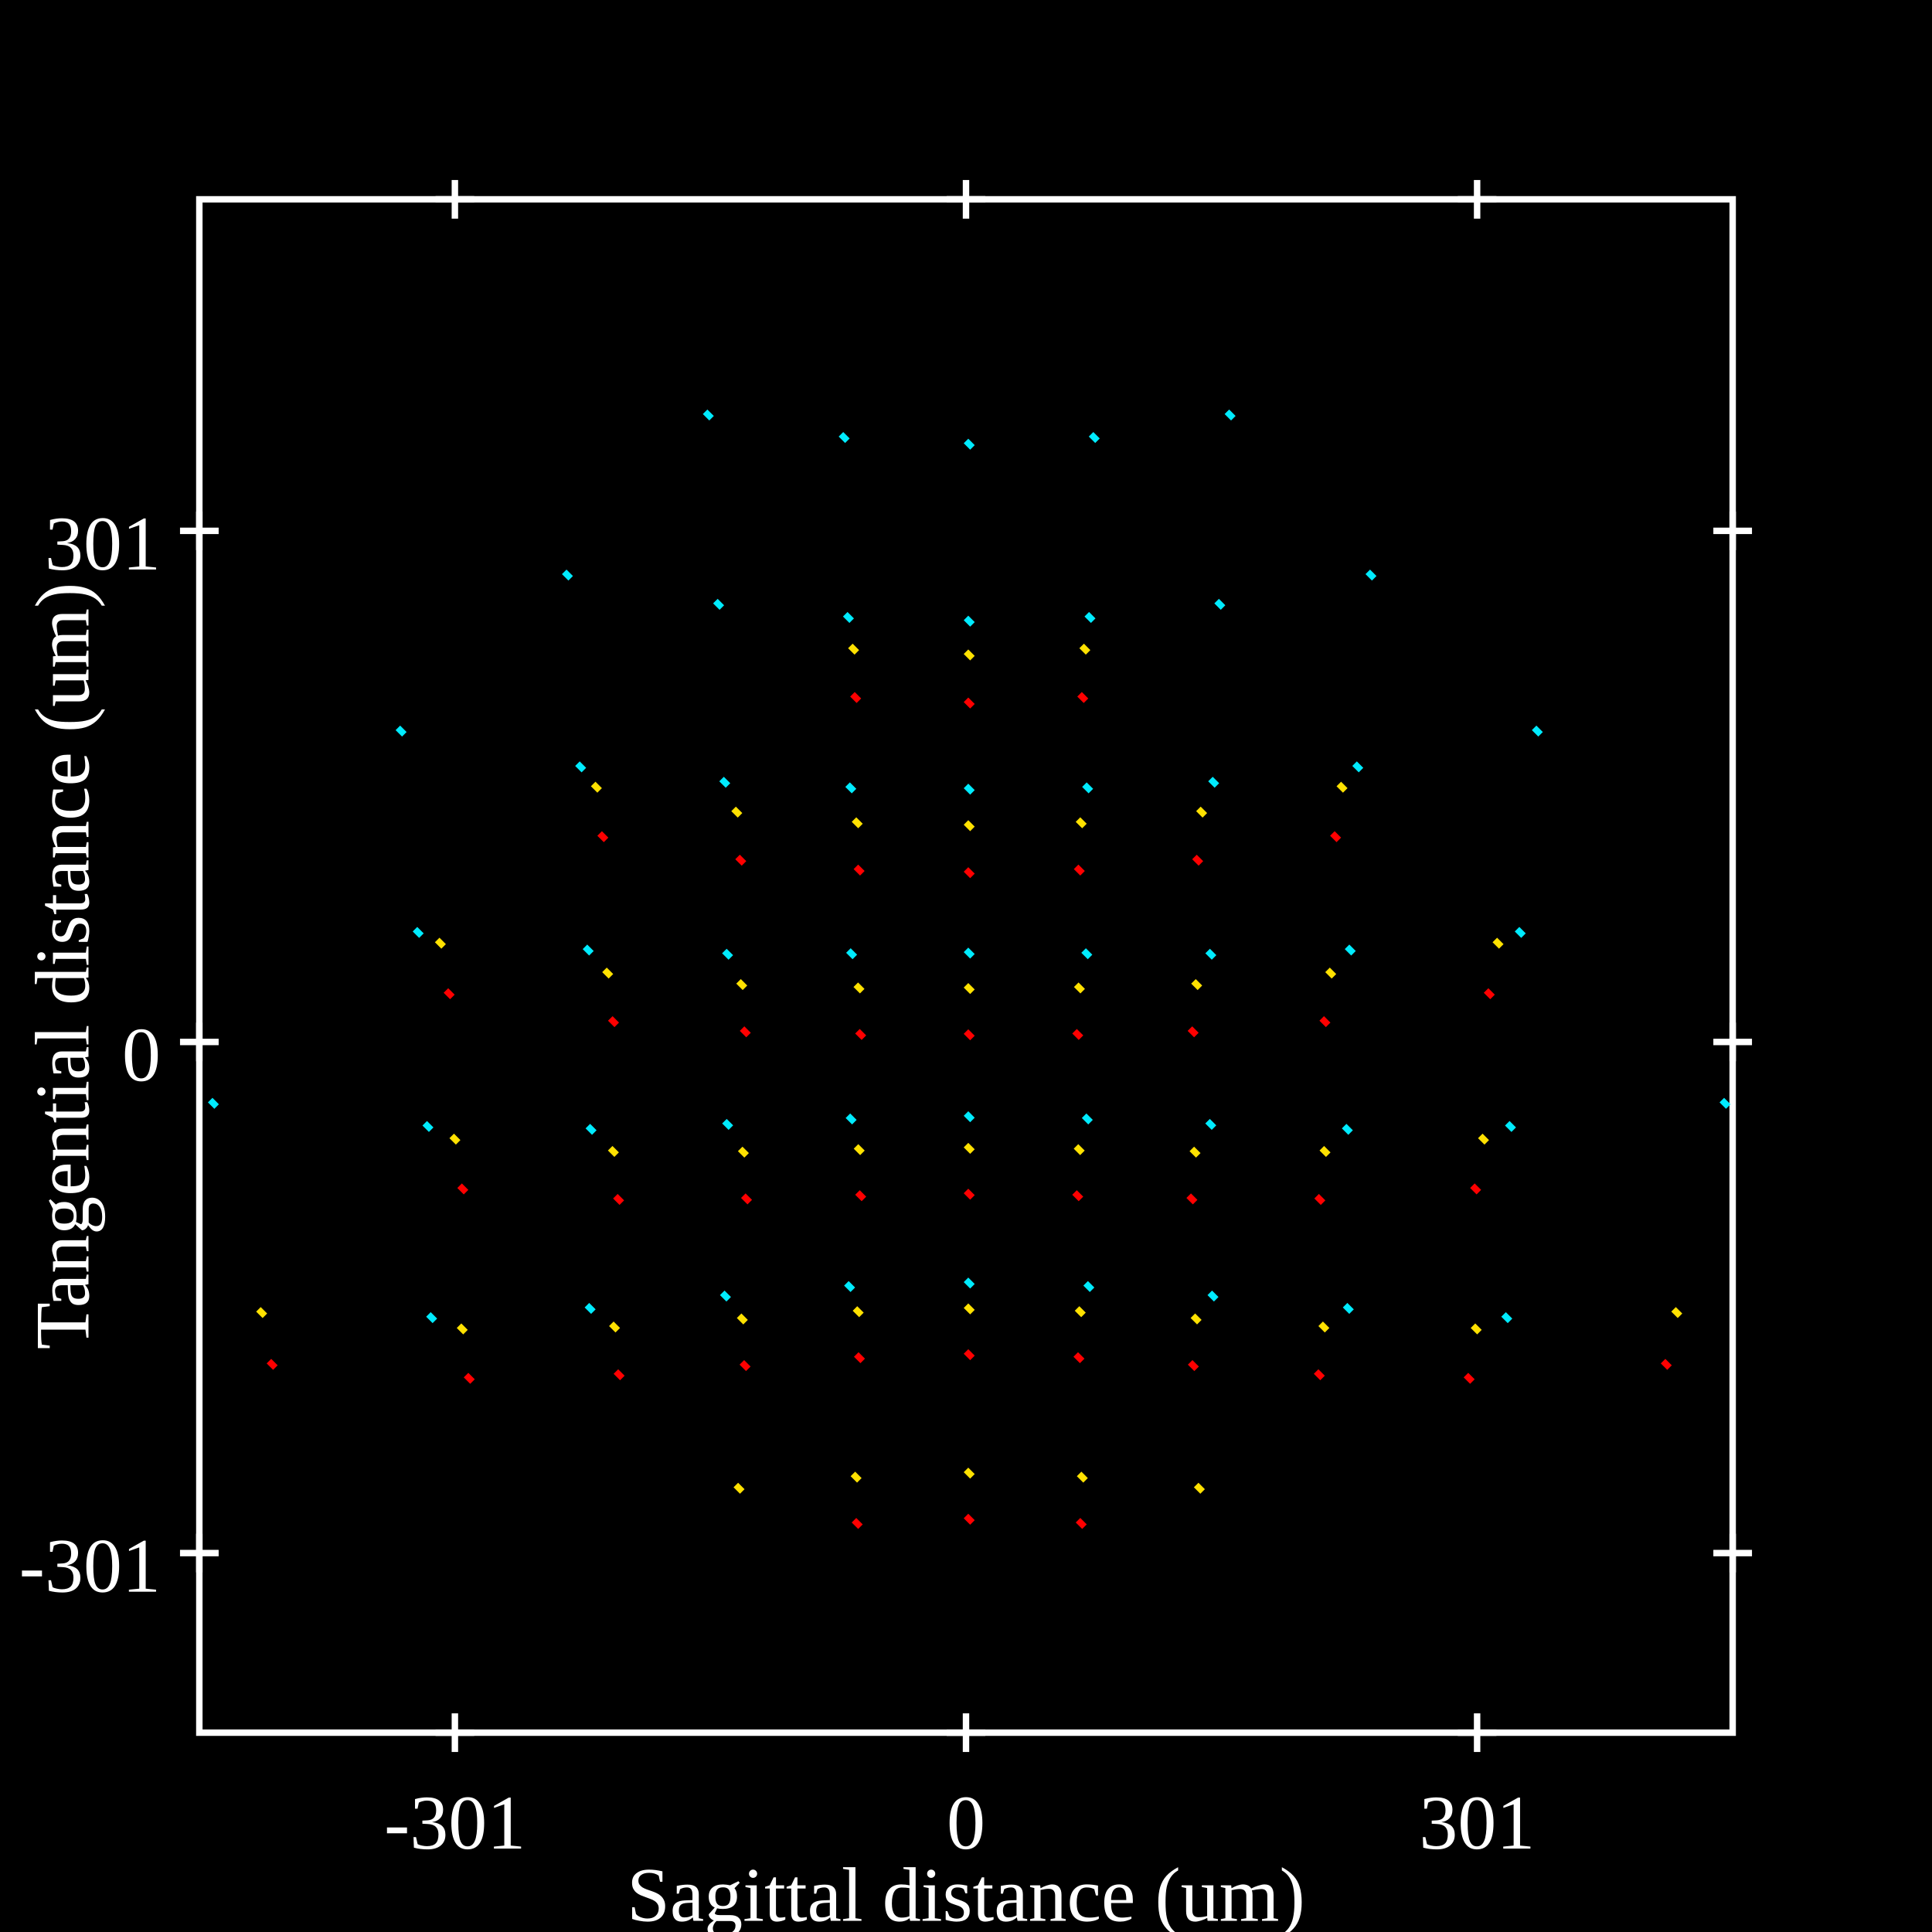
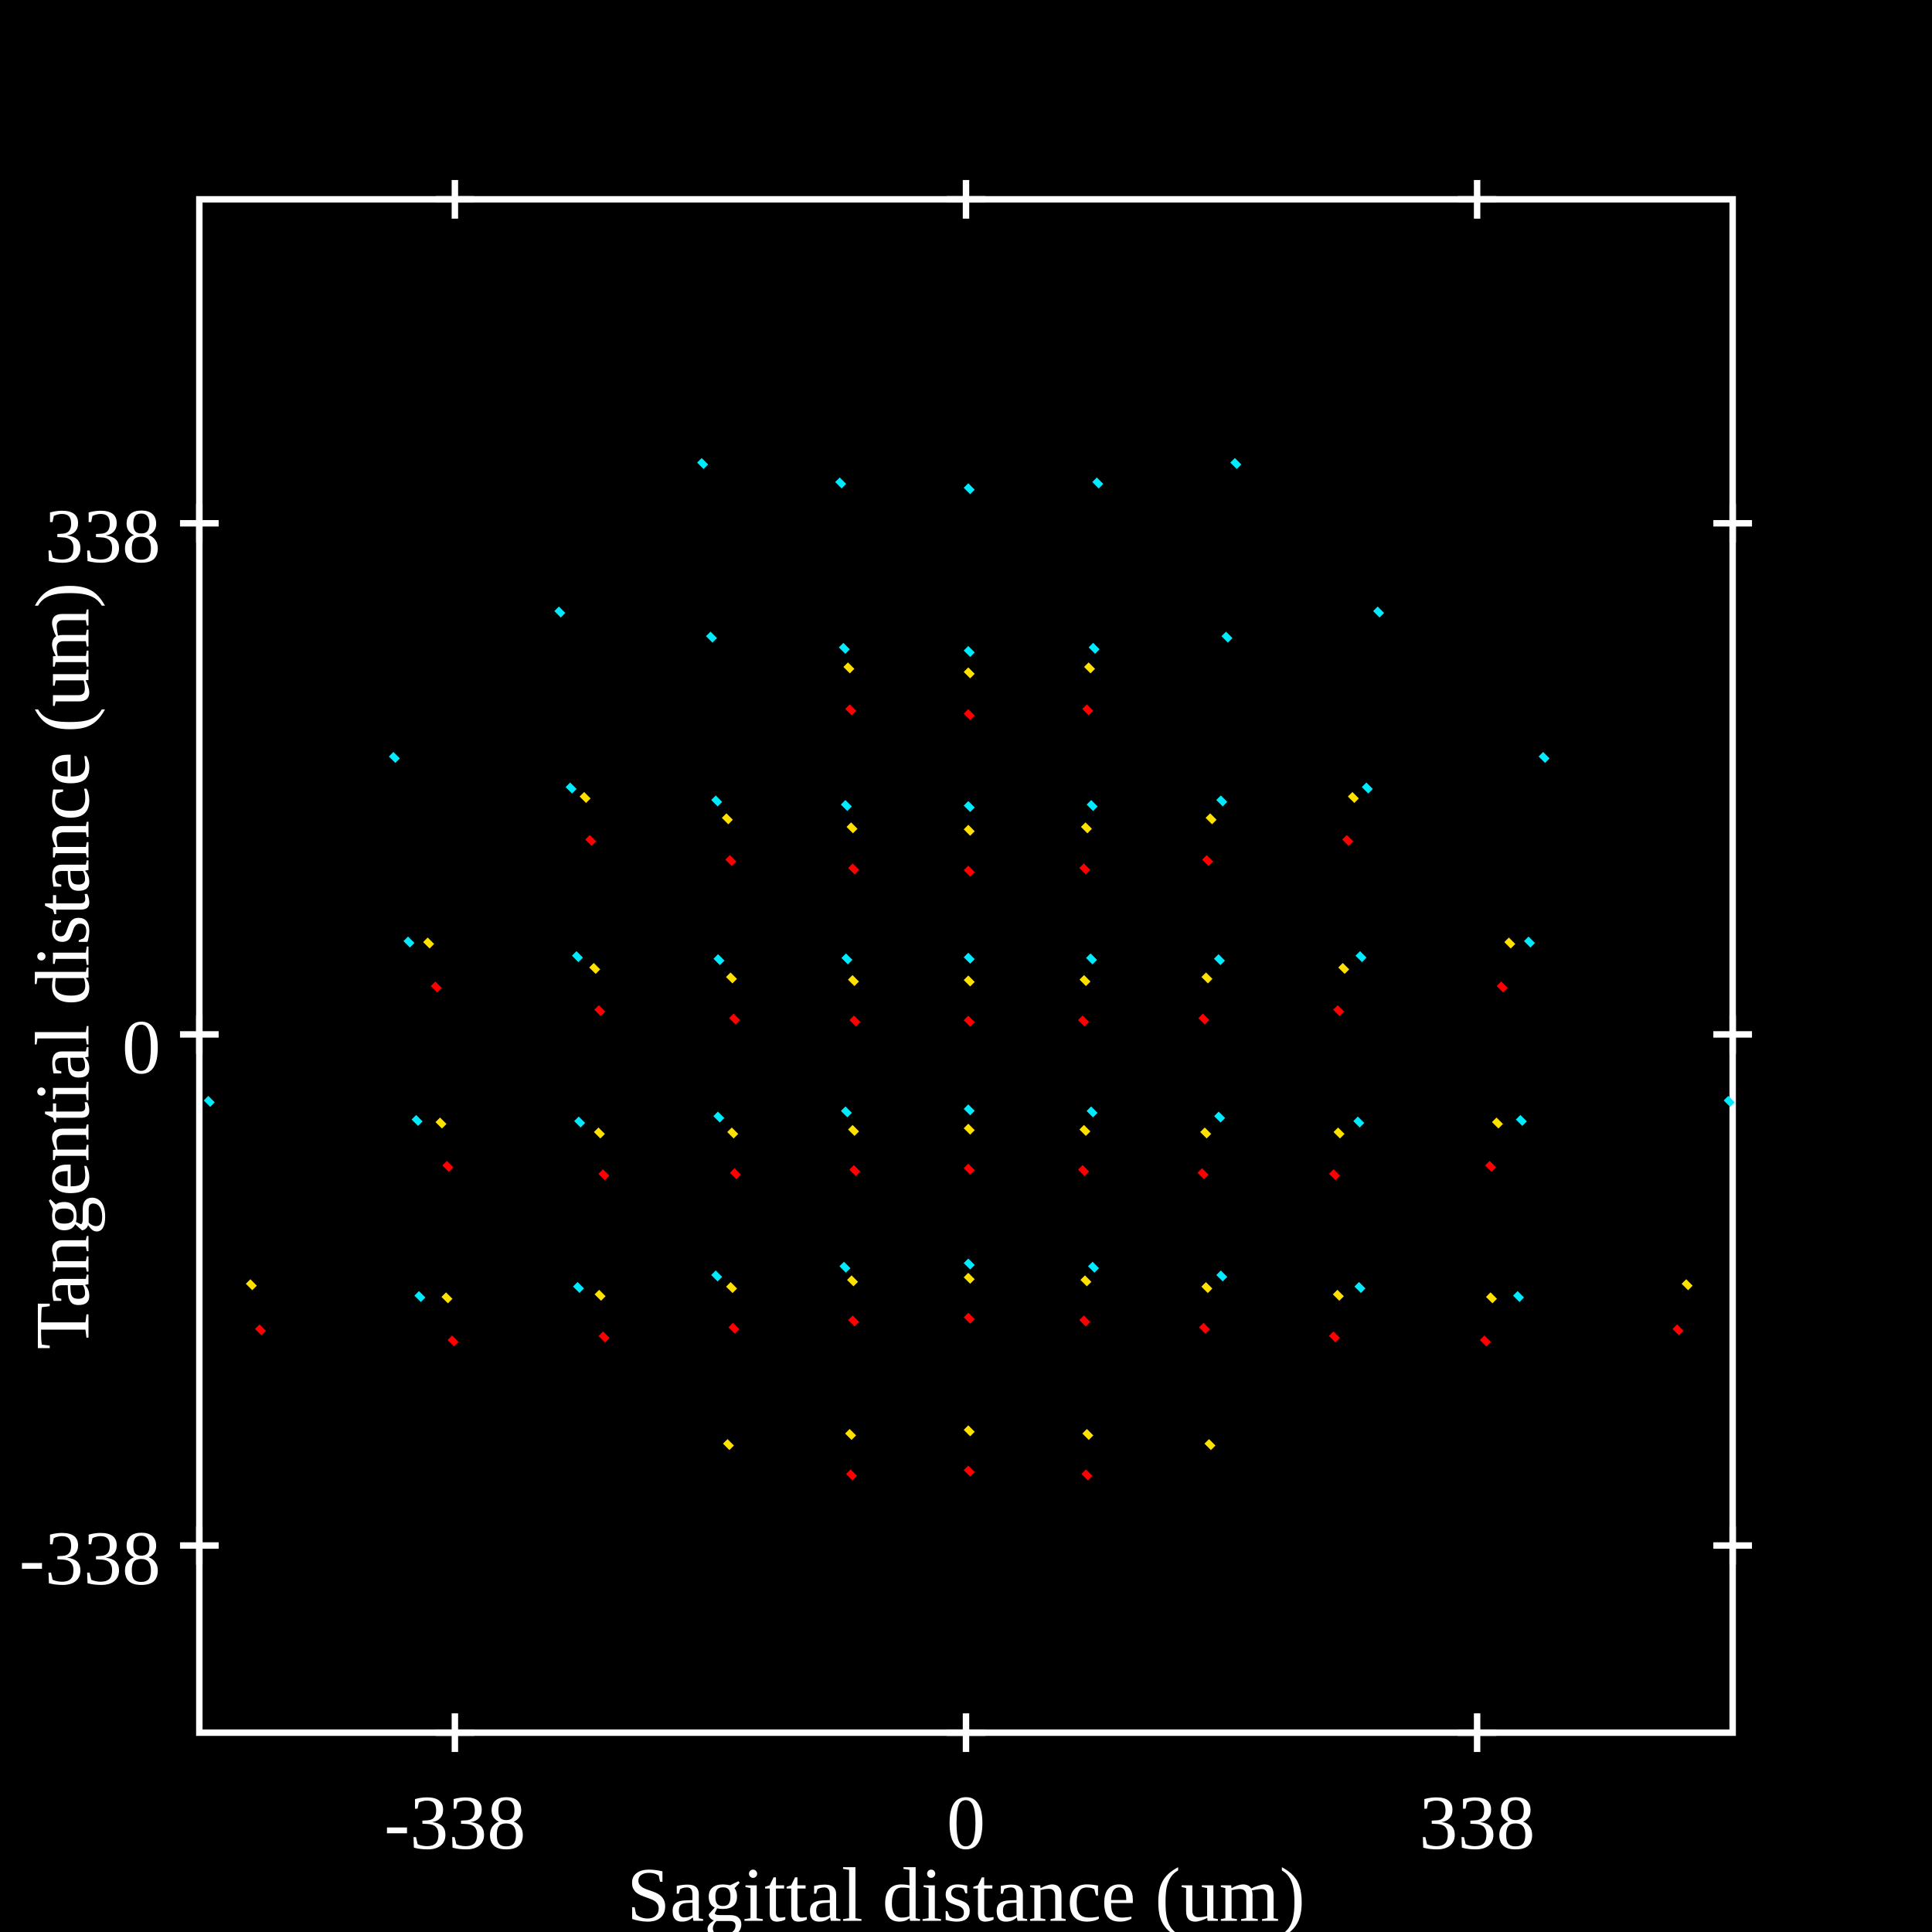
<svg xmlns="http://www.w3.org/2000/svg" xmlns:xlink="http://www.w3.org/1999/xlink" width="300px" height="300px" version="1.1">
  <rect x="0" y="0" width="300" height="300" fill="#000000" />
  <defs>
    <g id="dot">
      <line x1="1" y1="1" x2="0" y2="0" />
    </g>
    <g id="cross">
      <line x1="-3" y1="0" x2="3" y2="0" />
      <line x1="0" y1="-3" x2="0" y2="3" />
    </g>
    <g id="square">
      <line x1="-3" y1="-3" x2="-3" y2="3" />
      <line x1="-3" y1="3" x2="3" y2="3" />
      <line x1="3" y1="3" x2="3" y2="-3" />
      <line x1="3" y1="-3" x2="-3" y2="-3" />
    </g>
    <g id="round">
      <ellipse cx="0" cy="0" rx="3" ry="3" fill="none" />
    </g>
    <g id="triangle">
      <line x1="0" y1="-3" x2="-3" y2="3" />
      <line x1="-3" y1="3" x2="3" y2="3" />
      <line x1="0" y1="-3" x2="3" y2="3" />
    </g>
  </defs>
  <polygon fill="none" stroke="#ffffff" points="30.952,269.048 30.952,30.952 269.048,30.952 269.048,269.048 " />
  <text style="font-size:12;text-align:center;text-anchor:middle;" x="150" y="298.262" fill="#ffffff">Sagittal distance (um)</text>
  <use x="70.635" y="30.952" xlink:href="#cross" stroke="#ffffff" />
  <use x="70.635" y="269.048" xlink:href="#cross" stroke="#ffffff" />
-   <text style="font-size:12;text-align:center;text-anchor:middle;" x="70.635" y="287.048" fill="#ffffff">-301</text>
+   <text style="font-size:12;text-align:center;text-anchor:middle;" x="70.635" y="287.048" fill="#ffffff">-338</text>
  <use x="150" y="30.952" xlink:href="#cross" stroke="#ffffff" />
  <use x="150" y="269.048" xlink:href="#cross" stroke="#ffffff" />
  <text style="font-size:12;text-align:center;text-anchor:middle;" x="150" y="287.048" fill="#ffffff">0</text>
  <use x="229.365" y="30.952" xlink:href="#cross" stroke="#ffffff" />
  <use x="229.365" y="269.048" xlink:href="#cross" stroke="#ffffff" />
-   <text style="font-size:12;text-align:center;text-anchor:middle;" x="229.365" y="287.048" fill="#ffffff">301</text>
+   <text style="font-size:12;text-align:center;text-anchor:middle;" x="229.365" y="287.048" fill="#ffffff">338</text>
  <text style="font-size:12;text-align:center;text-anchor:middle;" x="7.738" y="156" transform="rotate(-90,7.738,150)" fill="#ffffff">Tangential distance (um)</text>
-   <use x="269.048" y="241.16" xlink:href="#cross" stroke="#ffffff" />
-   <use x="30.952" y="241.16" xlink:href="#cross" stroke="#ffffff" />
-   <text style="font-size:12;text-align:right;text-anchor:end;" x="24.952" y="247.16" fill="#ffffff">-301</text>
-   <use x="269.048" y="161.795" xlink:href="#cross" stroke="#ffffff" />
-   <use x="30.952" y="161.795" xlink:href="#cross" stroke="#ffffff" />
-   <text style="font-size:12;text-align:right;text-anchor:end;" x="24.952" y="167.795" fill="#ffffff">0</text>
-   <use x="269.048" y="82.43" xlink:href="#cross" stroke="#ffffff" />
-   <use x="30.952" y="82.43" xlink:href="#cross" stroke="#ffffff" />
-   <text style="font-size:12;text-align:right;text-anchor:end;" x="24.952" y="88.43" fill="#ffffff">301</text>
-   <use x="233.473" y="204.104" xlink:href="#dot" stroke="#00ebff" />
-   <use x="208.864" y="202.669" xlink:href="#dot" stroke="#00ebff" />
-   <use x="185.74" y="230.595" xlink:href="#dot" stroke="#ffe100" />
-   <use x="187.851" y="200.75" xlink:href="#dot" stroke="#00ebff" />
-   <use x="167.563" y="228.87" xlink:href="#dot" stroke="#ffe100" />
-   <use x="167.394" y="236.059" xlink:href="#dot" stroke="#ff0000" />
-   <use x="168.576" y="199.274" xlink:href="#dot" stroke="#00ebff" />
-   <use x="150" y="228.247" xlink:href="#dot" stroke="#ffe100" />
-   <use x="150" y="235.406" xlink:href="#dot" stroke="#ff0000" />
-   <use x="150" y="198.731" xlink:href="#dot" stroke="#00ebff" />
-   <use x="132.437" y="228.87" xlink:href="#dot" stroke="#ffe100" />
-   <use x="132.606" y="236.059" xlink:href="#dot" stroke="#ff0000" />
-   <use x="131.424" y="199.274" xlink:href="#dot" stroke="#00ebff" />
-   <use x="114.26" y="230.595" xlink:href="#dot" stroke="#ffe100" />
-   <use x="112.149" y="200.75" xlink:href="#dot" stroke="#00ebff" />
-   <use x="91.136" y="202.669" xlink:href="#dot" stroke="#00ebff" />
-   <use x="66.527" y="204.104" xlink:href="#dot" stroke="#00ebff" />
-   <use x="259.87" y="203.314" xlink:href="#dot" stroke="#ffe100" />
-   <use x="258.24" y="211.357" xlink:href="#dot" stroke="#ff0000" />
-   <use x="267.364" y="170.823" xlink:href="#dot" stroke="#00ebff" />
-   <use x="228.723" y="205.854" xlink:href="#dot" stroke="#ffe100" />
-   <use x="227.633" y="213.527" xlink:href="#dot" stroke="#ff0000" />
-   <use x="234.049" y="174.419" xlink:href="#dot" stroke="#00ebff" />
-   <use x="205.072" y="205.558" xlink:href="#dot" stroke="#ffe100" />
-   <use x="204.363" y="212.972" xlink:href="#dot" stroke="#ff0000" />
-   <use x="208.718" y="174.862" xlink:href="#dot" stroke="#00ebff" />
-   <use x="185.23" y="204.306" xlink:href="#dot" stroke="#ffe100" />
-   <use x="184.805" y="211.548" xlink:href="#dot" stroke="#ff0000" />
-   <use x="187.509" y="174.098" xlink:href="#dot" stroke="#00ebff" />
-   <use x="167.241" y="203.179" xlink:href="#dot" stroke="#ffe100" />
-   <use x="167.042" y="210.323" xlink:href="#dot" stroke="#ff0000" />
-   <use x="168.337" y="173.25" xlink:href="#dot" stroke="#00ebff" />
-   <use x="150" y="202.745" xlink:href="#dot" stroke="#ffe100" />
-   <use x="150" y="209.857" xlink:href="#dot" stroke="#ff0000" />
-   <use x="150" y="172.907" xlink:href="#dot" stroke="#00ebff" />
-   <use x="132.759" y="203.179" xlink:href="#dot" stroke="#ffe100" />
-   <use x="132.958" y="210.323" xlink:href="#dot" stroke="#ff0000" />
-   <use x="131.663" y="173.25" xlink:href="#dot" stroke="#00ebff" />
-   <use x="114.77" y="204.306" xlink:href="#dot" stroke="#ffe100" />
-   <use x="115.195" y="211.548" xlink:href="#dot" stroke="#ff0000" />
-   <use x="112.491" y="174.098" xlink:href="#dot" stroke="#00ebff" />
-   <use x="94.928" y="205.558" xlink:href="#dot" stroke="#ffe100" />
-   <use x="95.637" y="212.972" xlink:href="#dot" stroke="#ff0000" />
-   <use x="91.282" y="174.862" xlink:href="#dot" stroke="#00ebff" />
-   <use x="71.277" y="205.854" xlink:href="#dot" stroke="#ffe100" />
-   <use x="72.367" y="213.527" xlink:href="#dot" stroke="#ff0000" />
-   <use x="65.951" y="174.419" xlink:href="#dot" stroke="#00ebff" />
-   <use x="40.13" y="203.314" xlink:href="#dot" stroke="#ffe100" />
-   <use x="41.76" y="211.357" xlink:href="#dot" stroke="#ff0000" />
-   <use x="32.636" y="170.823" xlink:href="#dot" stroke="#00ebff" />
-   <use x="229.859" y="176.384" xlink:href="#dot" stroke="#ffe100" />
-   <use x="228.635" y="184.116" xlink:href="#dot" stroke="#ff0000" />
-   <use x="235.564" y="144.286" xlink:href="#dot" stroke="#00ebff" />
-   <use x="205.25" y="178.298" xlink:href="#dot" stroke="#ffe100" />
-   <use x="204.445" y="185.747" xlink:href="#dot" stroke="#ff0000" />
-   <use x="209.167" y="147.024" xlink:href="#dot" stroke="#00ebff" />
-   <use x="185.066" y="178.403" xlink:href="#dot" stroke="#ffe100" />
-   <use x="184.579" y="185.665" xlink:href="#dot" stroke="#ff0000" />
-   <use x="187.519" y="147.673" xlink:href="#dot" stroke="#00ebff" />
-   <use x="167.08" y="178.015" xlink:href="#dot" stroke="#ffe100" />
-   <use x="166.851" y="185.17" xlink:href="#dot" stroke="#ff0000" />
-   <use x="168.262" y="147.596" xlink:href="#dot" stroke="#00ebff" />
-   <use x="150" y="177.815" xlink:href="#dot" stroke="#ffe100" />
-   <use x="150" y="184.935" xlink:href="#dot" stroke="#ff0000" />
-   <use x="150" y="147.496" xlink:href="#dot" stroke="#00ebff" />
-   <use x="132.92" y="178.015" xlink:href="#dot" stroke="#ffe100" />
-   <use x="133.149" y="185.17" xlink:href="#dot" stroke="#ff0000" />
-   <use x="131.738" y="147.596" xlink:href="#dot" stroke="#00ebff" />
-   <use x="114.934" y="178.403" xlink:href="#dot" stroke="#ffe100" />
-   <use x="115.421" y="185.665" xlink:href="#dot" stroke="#ff0000" />
-   <use x="112.481" y="147.673" xlink:href="#dot" stroke="#00ebff" />
-   <use x="94.75" y="178.298" xlink:href="#dot" stroke="#ffe100" />
-   <use x="95.555" y="185.747" xlink:href="#dot" stroke="#ff0000" />
-   <use x="90.833" y="147.024" xlink:href="#dot" stroke="#00ebff" />
-   <use x="70.141" y="176.384" xlink:href="#dot" stroke="#ffe100" />
-   <use x="71.365" y="184.116" xlink:href="#dot" stroke="#ff0000" />
-   <use x="64.436" y="144.286" xlink:href="#dot" stroke="#00ebff" />
-   <use x="232.115" y="145.959" xlink:href="#dot" stroke="#ffe100" />
-   <use x="230.756" y="153.805" xlink:href="#dot" stroke="#ff0000" />
-   <use x="238.218" y="113.022" xlink:href="#dot" stroke="#00ebff" />
-   <use x="206.137" y="150.601" xlink:href="#dot" stroke="#ffe100" />
-   <use x="205.235" y="158.141" xlink:href="#dot" stroke="#ff0000" />
-   <use x="210.337" y="118.581" xlink:href="#dot" stroke="#00ebff" />
-   <use x="185.321" y="152.384" xlink:href="#dot" stroke="#ffe100" />
-   <use x="184.771" y="159.722" xlink:href="#dot" stroke="#ff0000" />
-   <use x="187.957" y="120.97" xlink:href="#dot" stroke="#00ebff" />
-   <use x="167.116" y="152.909" xlink:href="#dot" stroke="#ffe100" />
-   <use x="166.855" y="160.13" xlink:href="#dot" stroke="#ff0000" />
-   <use x="168.386" y="121.839" xlink:href="#dot" stroke="#00ebff" />
-   <use x="150" y="152.998" xlink:href="#dot" stroke="#ffe100" />
-   <use x="150" y="160.182" xlink:href="#dot" stroke="#ff0000" />
-   <use x="150" y="122.041" xlink:href="#dot" stroke="#00ebff" />
-   <use x="132.884" y="152.909" xlink:href="#dot" stroke="#ffe100" />
-   <use x="133.145" y="160.13" xlink:href="#dot" stroke="#ff0000" />
-   <use x="131.614" y="121.839" xlink:href="#dot" stroke="#00ebff" />
-   <use x="114.679" y="152.384" xlink:href="#dot" stroke="#ffe100" />
-   <use x="115.229" y="159.722" xlink:href="#dot" stroke="#ff0000" />
-   <use x="112.043" y="120.97" xlink:href="#dot" stroke="#00ebff" />
-   <use x="93.863" y="150.601" xlink:href="#dot" stroke="#ffe100" />
-   <use x="94.765" y="158.141" xlink:href="#dot" stroke="#ff0000" />
-   <use x="89.663" y="118.581" xlink:href="#dot" stroke="#00ebff" />
-   <use x="67.885" y="145.959" xlink:href="#dot" stroke="#ffe100" />
-   <use x="69.244" y="153.805" xlink:href="#dot" stroke="#ff0000" />
-   <use x="61.782" y="113.022" xlink:href="#dot" stroke="#00ebff" />
-   <use x="207.89" y="121.736" xlink:href="#dot" stroke="#ffe100" />
-   <use x="206.89" y="129.421" xlink:href="#dot" stroke="#ff0000" />
-   <use x="212.387" y="88.798" xlink:href="#dot" stroke="#00ebff" />
-   <use x="186.089" y="125.605" xlink:href="#dot" stroke="#ffe100" />
-   <use x="185.475" y="133.07" xlink:href="#dot" stroke="#ff0000" />
-   <use x="188.915" y="93.339" xlink:href="#dot" stroke="#00ebff" />
-   <use x="167.39" y="127.262" xlink:href="#dot" stroke="#ffe100" />
-   <use x="167.097" y="134.602" xlink:href="#dot" stroke="#ff0000" />
-   <use x="168.753" y="95.379" xlink:href="#dot" stroke="#00ebff" />
-   <use x="150" y="127.711" xlink:href="#dot" stroke="#ffe100" />
-   <use x="150" y="135.01" xlink:href="#dot" stroke="#ff0000" />
-   <use x="150" y="95.953" xlink:href="#dot" stroke="#00ebff" />
-   <use x="132.61" y="127.262" xlink:href="#dot" stroke="#ffe100" />
-   <use x="132.903" y="134.602" xlink:href="#dot" stroke="#ff0000" />
-   <use x="131.247" y="95.379" xlink:href="#dot" stroke="#00ebff" />
-   <use x="113.911" y="125.605" xlink:href="#dot" stroke="#ffe100" />
-   <use x="114.525" y="133.07" xlink:href="#dot" stroke="#ff0000" />
-   <use x="111.085" y="93.339" xlink:href="#dot" stroke="#00ebff" />
-   <use x="92.11" y="121.736" xlink:href="#dot" stroke="#ffe100" />
-   <use x="93.11" y="129.421" xlink:href="#dot" stroke="#ff0000" />
-   <use x="87.613" y="88.798" xlink:href="#dot" stroke="#00ebff" />
-   <use x="190.511" y="63.941" xlink:href="#dot" stroke="#00ebff" />
-   <use x="167.956" y="100.301" xlink:href="#dot" stroke="#ffe100" />
-   <use x="167.632" y="107.81" xlink:href="#dot" stroke="#ff0000" />
-   <use x="169.417" y="67.438" xlink:href="#dot" stroke="#00ebff" />
-   <use x="150" y="101.2" xlink:href="#dot" stroke="#ffe100" />
-   <use x="150" y="108.665" xlink:href="#dot" stroke="#ff0000" />
-   <use x="150" y="68.475" xlink:href="#dot" stroke="#00ebff" />
-   <use x="132.044" y="100.301" xlink:href="#dot" stroke="#ffe100" />
-   <use x="132.368" y="107.81" xlink:href="#dot" stroke="#ff0000" />
-   <use x="130.583" y="67.438" xlink:href="#dot" stroke="#00ebff" />
-   <use x="109.489" y="63.941" xlink:href="#dot" stroke="#00ebff" />
+   <use x="269.048" y="239.987" xlink:href="#cross" stroke="#ffffff" />
+   <use x="30.952" y="239.987" xlink:href="#cross" stroke="#ffffff" />
+   <text style="font-size:12;text-align:right;text-anchor:end;" x="24.952" y="245.987" fill="#ffffff">-338</text>
+   <use x="269.048" y="160.622" xlink:href="#cross" stroke="#ffffff" />
+   <use x="30.952" y="160.622" xlink:href="#cross" stroke="#ffffff" />
+   <text style="font-size:12;text-align:right;text-anchor:end;" x="24.952" y="166.622" fill="#ffffff">0</text>
+   <use x="269.048" y="81.257" xlink:href="#cross" stroke="#ffffff" />
+   <use x="30.952" y="81.257" xlink:href="#cross" stroke="#ffffff" />
+   <text style="font-size:12;text-align:right;text-anchor:end;" x="24.952" y="87.257" fill="#ffffff">338</text>
+   <use x="235.298" y="200.828" xlink:href="#dot" stroke="#00ebff" />
+   <use x="210.671" y="199.418" xlink:href="#dot" stroke="#00ebff" />
+   <use x="187.384" y="223.815" xlink:href="#dot" stroke="#ffe100" />
+   <use x="189.217" y="197.63" xlink:href="#dot" stroke="#00ebff" />
+   <use x="168.42" y="222.243" xlink:href="#dot" stroke="#ffe100" />
+   <use x="168.274" y="228.525" xlink:href="#dot" stroke="#ff0000" />
+   <use x="169.3" y="196.274" xlink:href="#dot" stroke="#00ebff" />
+   <use x="150" y="221.676" xlink:href="#dot" stroke="#ffe100" />
+   <use x="150" y="227.932" xlink:href="#dot" stroke="#ff0000" />
+   <use x="150" y="195.777" xlink:href="#dot" stroke="#00ebff" />
+   <use x="131.58" y="222.243" xlink:href="#dot" stroke="#ffe100" />
+   <use x="131.726" y="228.525" xlink:href="#dot" stroke="#ff0000" />
+   <use x="130.7" y="196.274" xlink:href="#dot" stroke="#00ebff" />
+   <use x="112.616" y="223.815" xlink:href="#dot" stroke="#ffe100" />
+   <use x="110.783" y="197.63" xlink:href="#dot" stroke="#00ebff" />
+   <use x="89.329" y="199.418" xlink:href="#dot" stroke="#00ebff" />
+   <use x="64.702" y="200.828" xlink:href="#dot" stroke="#00ebff" />
+   <use x="261.476" y="198.991" xlink:href="#dot" stroke="#ffe100" />
+   <use x="260.057" y="206.007" xlink:href="#dot" stroke="#ff0000" />
+   <use x="268.008" y="170.522" xlink:href="#dot" stroke="#00ebff" />
+   <use x="231.096" y="201.03" xlink:href="#dot" stroke="#ffe100" />
+   <use x="230.148" y="207.724" xlink:href="#dot" stroke="#ff0000" />
+   <use x="235.734" y="173.483" xlink:href="#dot" stroke="#00ebff" />
+   <use x="207.318" y="200.63" xlink:href="#dot" stroke="#ffe100" />
+   <use x="206.703" y="207.099" xlink:href="#dot" stroke="#ff0000" />
+   <use x="210.491" y="173.728" xlink:href="#dot" stroke="#00ebff" />
+   <use x="186.901" y="199.435" xlink:href="#dot" stroke="#ffe100" />
+   <use x="186.532" y="205.753" xlink:href="#dot" stroke="#ff0000" />
+   <use x="188.882" y="172.958" xlink:href="#dot" stroke="#00ebff" />
+   <use x="168.119" y="198.39" xlink:href="#dot" stroke="#ffe100" />
+   <use x="167.947" y="204.623" xlink:href="#dot" stroke="#ff0000" />
+   <use x="169.072" y="172.156" xlink:href="#dot" stroke="#00ebff" />
+   <use x="150" y="197.991" xlink:href="#dot" stroke="#ffe100" />
+   <use x="150" y="204.195" xlink:href="#dot" stroke="#ff0000" />
+   <use x="150" y="171.836" xlink:href="#dot" stroke="#00ebff" />
+   <use x="131.881" y="198.39" xlink:href="#dot" stroke="#ffe100" />
+   <use x="132.053" y="204.623" xlink:href="#dot" stroke="#ff0000" />
+   <use x="130.928" y="172.156" xlink:href="#dot" stroke="#00ebff" />
+   <use x="113.099" y="199.435" xlink:href="#dot" stroke="#ffe100" />
+   <use x="113.468" y="205.753" xlink:href="#dot" stroke="#ff0000" />
+   <use x="111.118" y="172.958" xlink:href="#dot" stroke="#00ebff" />
+   <use x="92.682" y="200.63" xlink:href="#dot" stroke="#ffe100" />
+   <use x="93.297" y="207.099" xlink:href="#dot" stroke="#ff0000" />
+   <use x="89.509" y="173.728" xlink:href="#dot" stroke="#00ebff" />
+   <use x="68.904" y="201.03" xlink:href="#dot" stroke="#ffe100" />
+   <use x="69.852" y="207.724" xlink:href="#dot" stroke="#ff0000" />
+   <use x="64.266" y="173.483" xlink:href="#dot" stroke="#00ebff" />
+   <use x="38.524" y="198.991" xlink:href="#dot" stroke="#ffe100" />
+   <use x="39.943" y="206.007" xlink:href="#dot" stroke="#ff0000" />
+   <use x="31.992" y="170.522" xlink:href="#dot" stroke="#00ebff" />
+   <use x="232.024" y="173.883" xlink:href="#dot" stroke="#ffe100" />
+   <use x="230.959" y="180.618" xlink:href="#dot" stroke="#ff0000" />
+   <use x="236.997" y="145.78" xlink:href="#dot" stroke="#00ebff" />
+   <use x="207.423" y="175.429" xlink:href="#dot" stroke="#ffe100" />
+   <use x="206.723" y="181.918" xlink:href="#dot" stroke="#ff0000" />
+   <use x="210.836" y="148.045" xlink:href="#dot" stroke="#00ebff" />
+   <use x="186.722" y="175.429" xlink:href="#dot" stroke="#ffe100" />
+   <use x="186.299" y="181.755" xlink:href="#dot" stroke="#ff0000" />
+   <use x="188.858" y="148.52" xlink:href="#dot" stroke="#00ebff" />
+   <use x="167.962" y="175.035" xlink:href="#dot" stroke="#ffe100" />
+   <use x="167.762" y="181.268" xlink:href="#dot" stroke="#ff0000" />
+   <use x="168.99" y="148.396" xlink:href="#dot" stroke="#00ebff" />
+   <use x="150" y="174.841" xlink:href="#dot" stroke="#ffe100" />
+   <use x="150" y="181.044" xlink:href="#dot" stroke="#ff0000" />
+   <use x="150" y="148.291" xlink:href="#dot" stroke="#00ebff" />
+   <use x="132.038" y="175.035" xlink:href="#dot" stroke="#ffe100" />
+   <use x="132.238" y="181.268" xlink:href="#dot" stroke="#ff0000" />
+   <use x="131.01" y="148.396" xlink:href="#dot" stroke="#00ebff" />
+   <use x="113.278" y="175.429" xlink:href="#dot" stroke="#ffe100" />
+   <use x="113.701" y="181.755" xlink:href="#dot" stroke="#ff0000" />
+   <use x="111.142" y="148.52" xlink:href="#dot" stroke="#00ebff" />
+   <use x="92.577" y="175.429" xlink:href="#dot" stroke="#ffe100" />
+   <use x="93.277" y="181.918" xlink:href="#dot" stroke="#ff0000" />
+   <use x="89.164" y="148.045" xlink:href="#dot" stroke="#00ebff" />
+   <use x="67.976" y="173.883" xlink:href="#dot" stroke="#ffe100" />
+   <use x="69.041" y="180.618" xlink:href="#dot" stroke="#ff0000" />
+   <use x="63.003" y="145.78" xlink:href="#dot" stroke="#00ebff" />
+   <use x="233.941" y="145.932" xlink:href="#dot" stroke="#ffe100" />
+   <use x="232.755" y="152.759" xlink:href="#dot" stroke="#ff0000" />
+   <use x="239.265" y="117.117" xlink:href="#dot" stroke="#00ebff" />
+   <use x="208.154" y="149.877" xlink:href="#dot" stroke="#ffe100" />
+   <use x="207.368" y="156.438" xlink:href="#dot" stroke="#ff0000" />
+   <use x="211.816" y="121.863" xlink:href="#dot" stroke="#00ebff" />
+   <use x="186.915" y="151.355" xlink:href="#dot" stroke="#ffe100" />
+   <use x="186.435" y="157.738" xlink:href="#dot" stroke="#ff0000" />
+   <use x="189.212" y="123.869" xlink:href="#dot" stroke="#00ebff" />
+   <use x="167.977" y="151.763" xlink:href="#dot" stroke="#ffe100" />
+   <use x="167.749" y="158.045" xlink:href="#dot" stroke="#ff0000" />
+   <use x="169.084" y="124.579" xlink:href="#dot" stroke="#00ebff" />
+   <use x="150" y="151.825" xlink:href="#dot" stroke="#ffe100" />
+   <use x="150" y="158.074" xlink:href="#dot" stroke="#ff0000" />
+   <use x="150" y="124.738" xlink:href="#dot" stroke="#00ebff" />
+   <use x="132.023" y="151.763" xlink:href="#dot" stroke="#ffe100" />
+   <use x="132.251" y="158.045" xlink:href="#dot" stroke="#ff0000" />
+   <use x="130.916" y="124.579" xlink:href="#dot" stroke="#00ebff" />
+   <use x="113.085" y="151.355" xlink:href="#dot" stroke="#ffe100" />
+   <use x="113.565" y="157.738" xlink:href="#dot" stroke="#ff0000" />
+   <use x="110.788" y="123.869" xlink:href="#dot" stroke="#00ebff" />
+   <use x="91.846" y="149.877" xlink:href="#dot" stroke="#ffe100" />
+   <use x="92.632" y="156.438" xlink:href="#dot" stroke="#ff0000" />
+   <use x="88.184" y="121.863" xlink:href="#dot" stroke="#00ebff" />
+   <use x="66.059" y="145.932" xlink:href="#dot" stroke="#ffe100" />
+   <use x="67.245" y="152.759" xlink:href="#dot" stroke="#ff0000" />
+   <use x="60.735" y="117.117" xlink:href="#dot" stroke="#00ebff" />
+   <use x="209.648" y="123.333" xlink:href="#dot" stroke="#ffe100" />
+   <use x="208.775" y="130.012" xlink:href="#dot" stroke="#ff0000" />
+   <use x="213.571" y="94.536" xlink:href="#dot" stroke="#00ebff" />
+   <use x="187.559" y="126.643" xlink:href="#dot" stroke="#ffe100" />
+   <use x="187.023" y="133.131" xlink:href="#dot" stroke="#ff0000" />
+   <use x="190.023" y="98.433" xlink:href="#dot" stroke="#00ebff" />
+   <use x="168.202" y="128.048" xlink:href="#dot" stroke="#ffe100" />
+   <use x="167.947" y="134.427" xlink:href="#dot" stroke="#ff0000" />
+   <use x="169.392" y="100.173" xlink:href="#dot" stroke="#00ebff" />
+   <use x="150" y="128.426" xlink:href="#dot" stroke="#ffe100" />
+   <use x="150" y="134.769" xlink:href="#dot" stroke="#ff0000" />
+   <use x="150" y="100.66" xlink:href="#dot" stroke="#00ebff" />
+   <use x="131.798" y="128.048" xlink:href="#dot" stroke="#ffe100" />
+   <use x="132.053" y="134.427" xlink:href="#dot" stroke="#ff0000" />
+   <use x="130.608" y="100.173" xlink:href="#dot" stroke="#00ebff" />
+   <use x="112.441" y="126.643" xlink:href="#dot" stroke="#ffe100" />
+   <use x="112.977" y="133.131" xlink:href="#dot" stroke="#ff0000" />
+   <use x="109.977" y="98.433" xlink:href="#dot" stroke="#00ebff" />
+   <use x="90.352" y="123.333" xlink:href="#dot" stroke="#ffe100" />
+   <use x="91.225" y="130.012" xlink:href="#dot" stroke="#ff0000" />
+   <use x="86.429" y="94.536" xlink:href="#dot" stroke="#00ebff" />
+   <use x="191.397" y="71.475" xlink:href="#dot" stroke="#00ebff" />
+   <use x="168.686" y="103.21" xlink:href="#dot" stroke="#ffe100" />
+   <use x="168.403" y="109.729" xlink:href="#dot" stroke="#ff0000" />
+   <use x="169.961" y="74.495" xlink:href="#dot" stroke="#00ebff" />
+   <use x="150" y="103.983" xlink:href="#dot" stroke="#ffe100" />
+   <use x="150" y="110.463" xlink:href="#dot" stroke="#ff0000" />
+   <use x="150" y="75.389" xlink:href="#dot" stroke="#00ebff" />
+   <use x="131.314" y="103.21" xlink:href="#dot" stroke="#ffe100" />
+   <use x="131.597" y="109.729" xlink:href="#dot" stroke="#ff0000" />
+   <use x="130.039" y="74.495" xlink:href="#dot" stroke="#00ebff" />
+   <use x="108.603" y="71.475" xlink:href="#dot" stroke="#00ebff" />
</svg>
